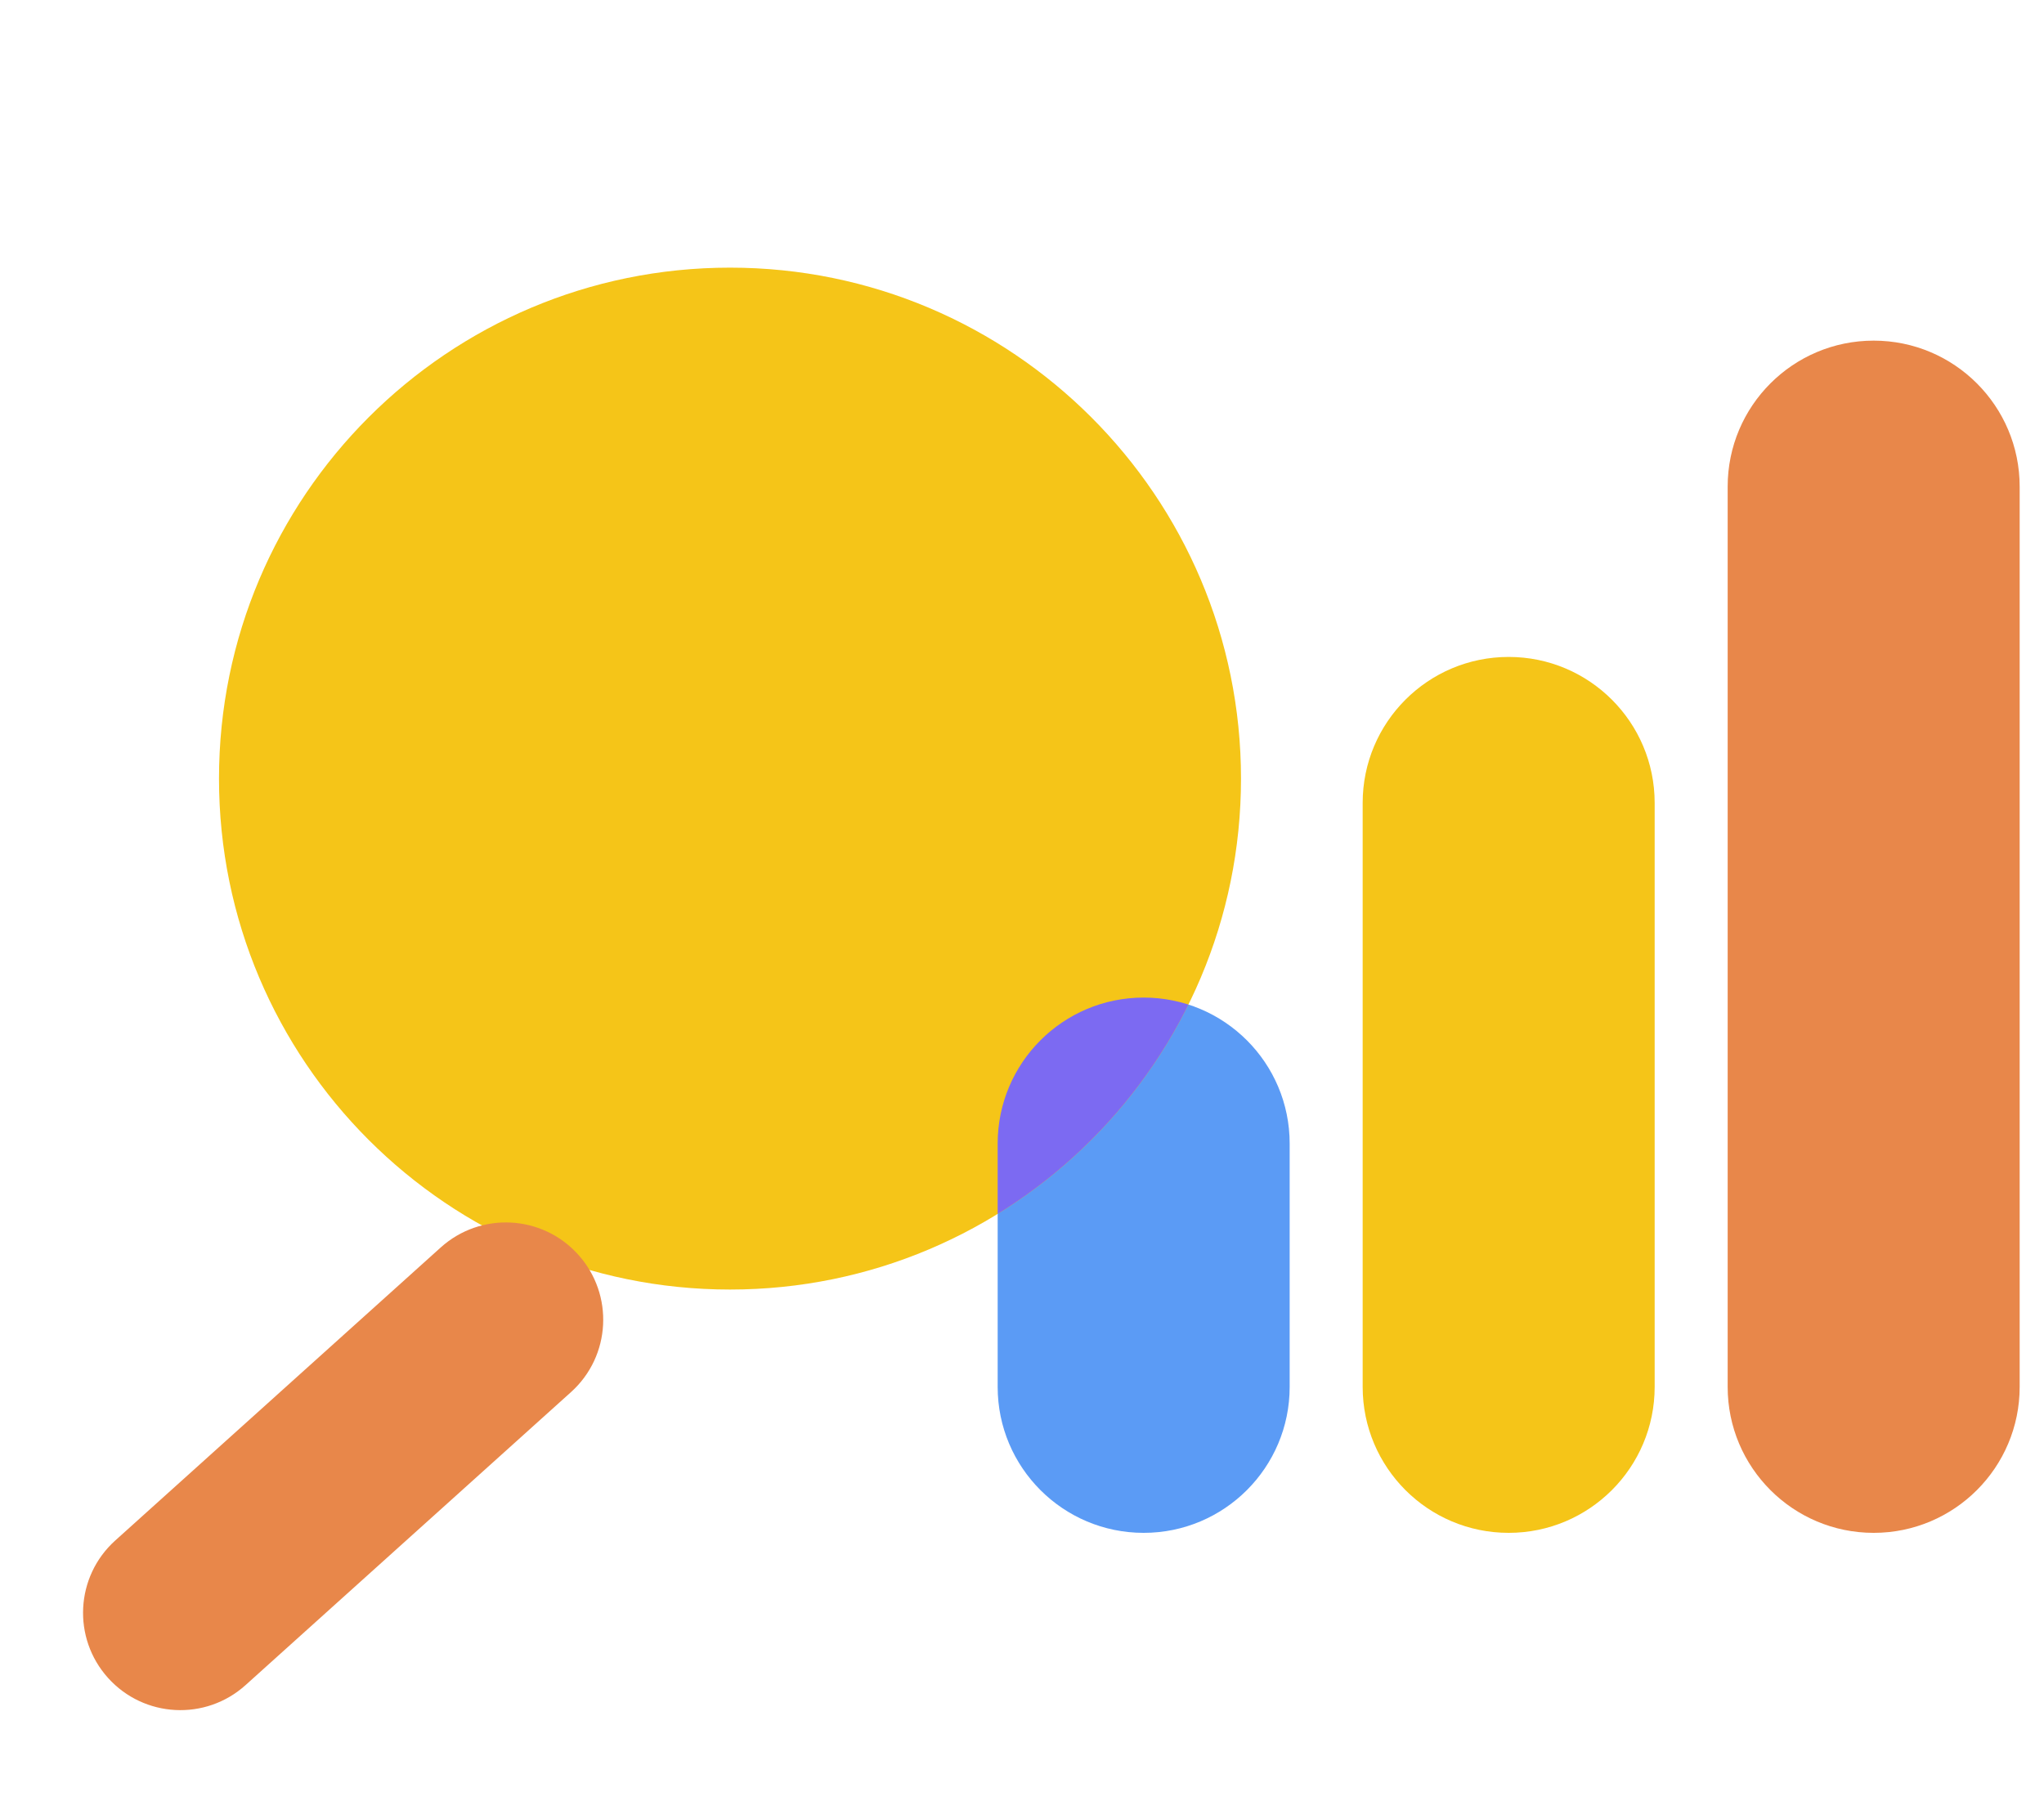
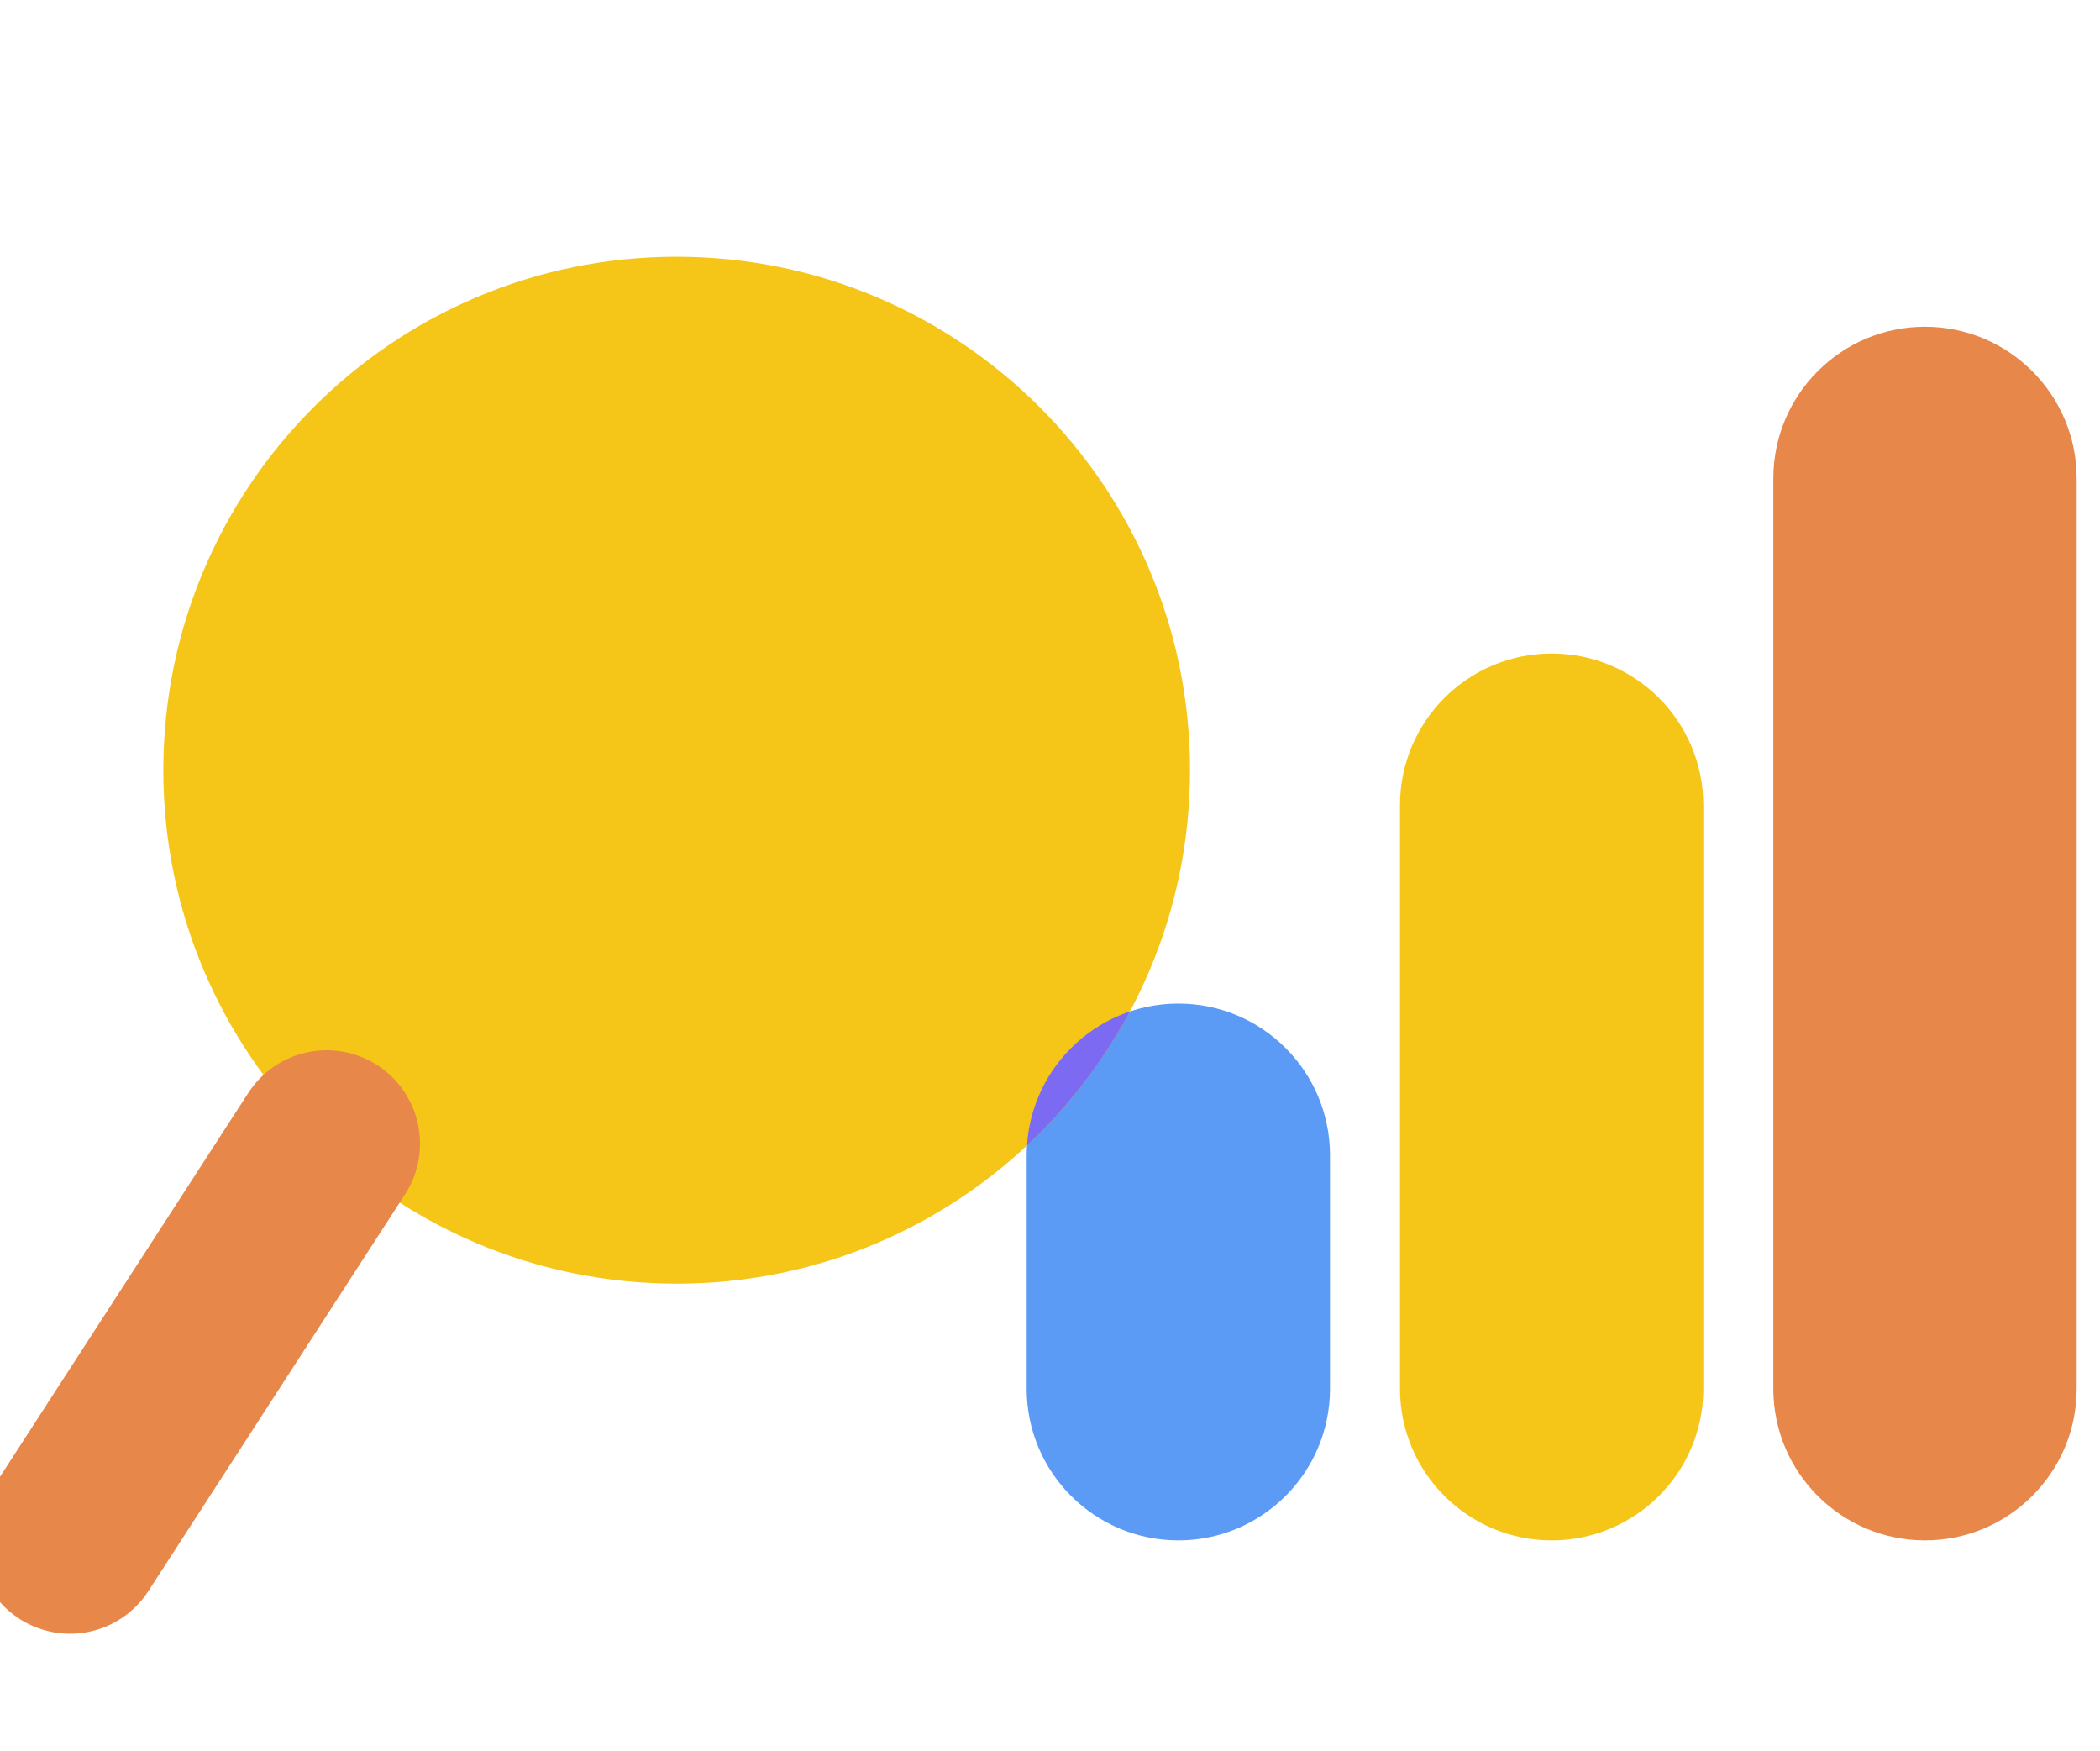
- <svg xmlns="http://www.w3.org/2000/svg" viewBox="0 0 168 148" fill="none" role="img" aria-label="Tool2Day">
+ <svg xmlns="http://www.w3.org/2000/svg" viewBox="0 0 180 150" fill="none" role="img" aria-label="Tool2Day">
  <defs>
-     <clipPath id="b1">
-       <rect x="82" y="82" width="24" height="44" rx="12" />
+     <clipPath id="barShort">
+       <rect x="88" y="86" width="26" height="46" rx="13" />
    </clipPath>
  </defs>
-   <rect x="82" y="82" width="24" height="44" rx="12" fill="#5B9BF5" />
-   <rect x="112" y="54" width="24" height="72" rx="12" fill="#F5C518" />
-   <rect x="142" y="28" width="24" height="98" rx="12" fill="#E8874A" />
-   <circle cx="60" cy="64" r="42" fill="#F5C518" />
-   <circle cx="60" cy="64" r="42" fill="#7C6AF2" clip-path="url(#b1)" />
-   <g transform="rotate(48 34 118)">
-     <rect x="24" y="98" width="16" height="52" rx="8" fill="#E8874A" />
-   </g>
+   <rect x="88" y="86" width="26" height="46" rx="13" fill="#5B9BF5" />
+   <rect x="120" y="56" width="26" height="76" rx="13" fill="#F5C518" />
+   <rect x="152" y="28" width="26" height="104" rx="13" fill="#E8874A" />
+   <circle cx="58" cy="66" r="44" fill="#F5C518" />
+   <circle cx="58" cy="66" r="44" fill="#7C6AF2" clip-path="url(#barShort)" />
+   <line x1="28" y1="98" x2="6" y2="132" stroke="#E8874A" stroke-width="16" stroke-linecap="round" />
</svg>
